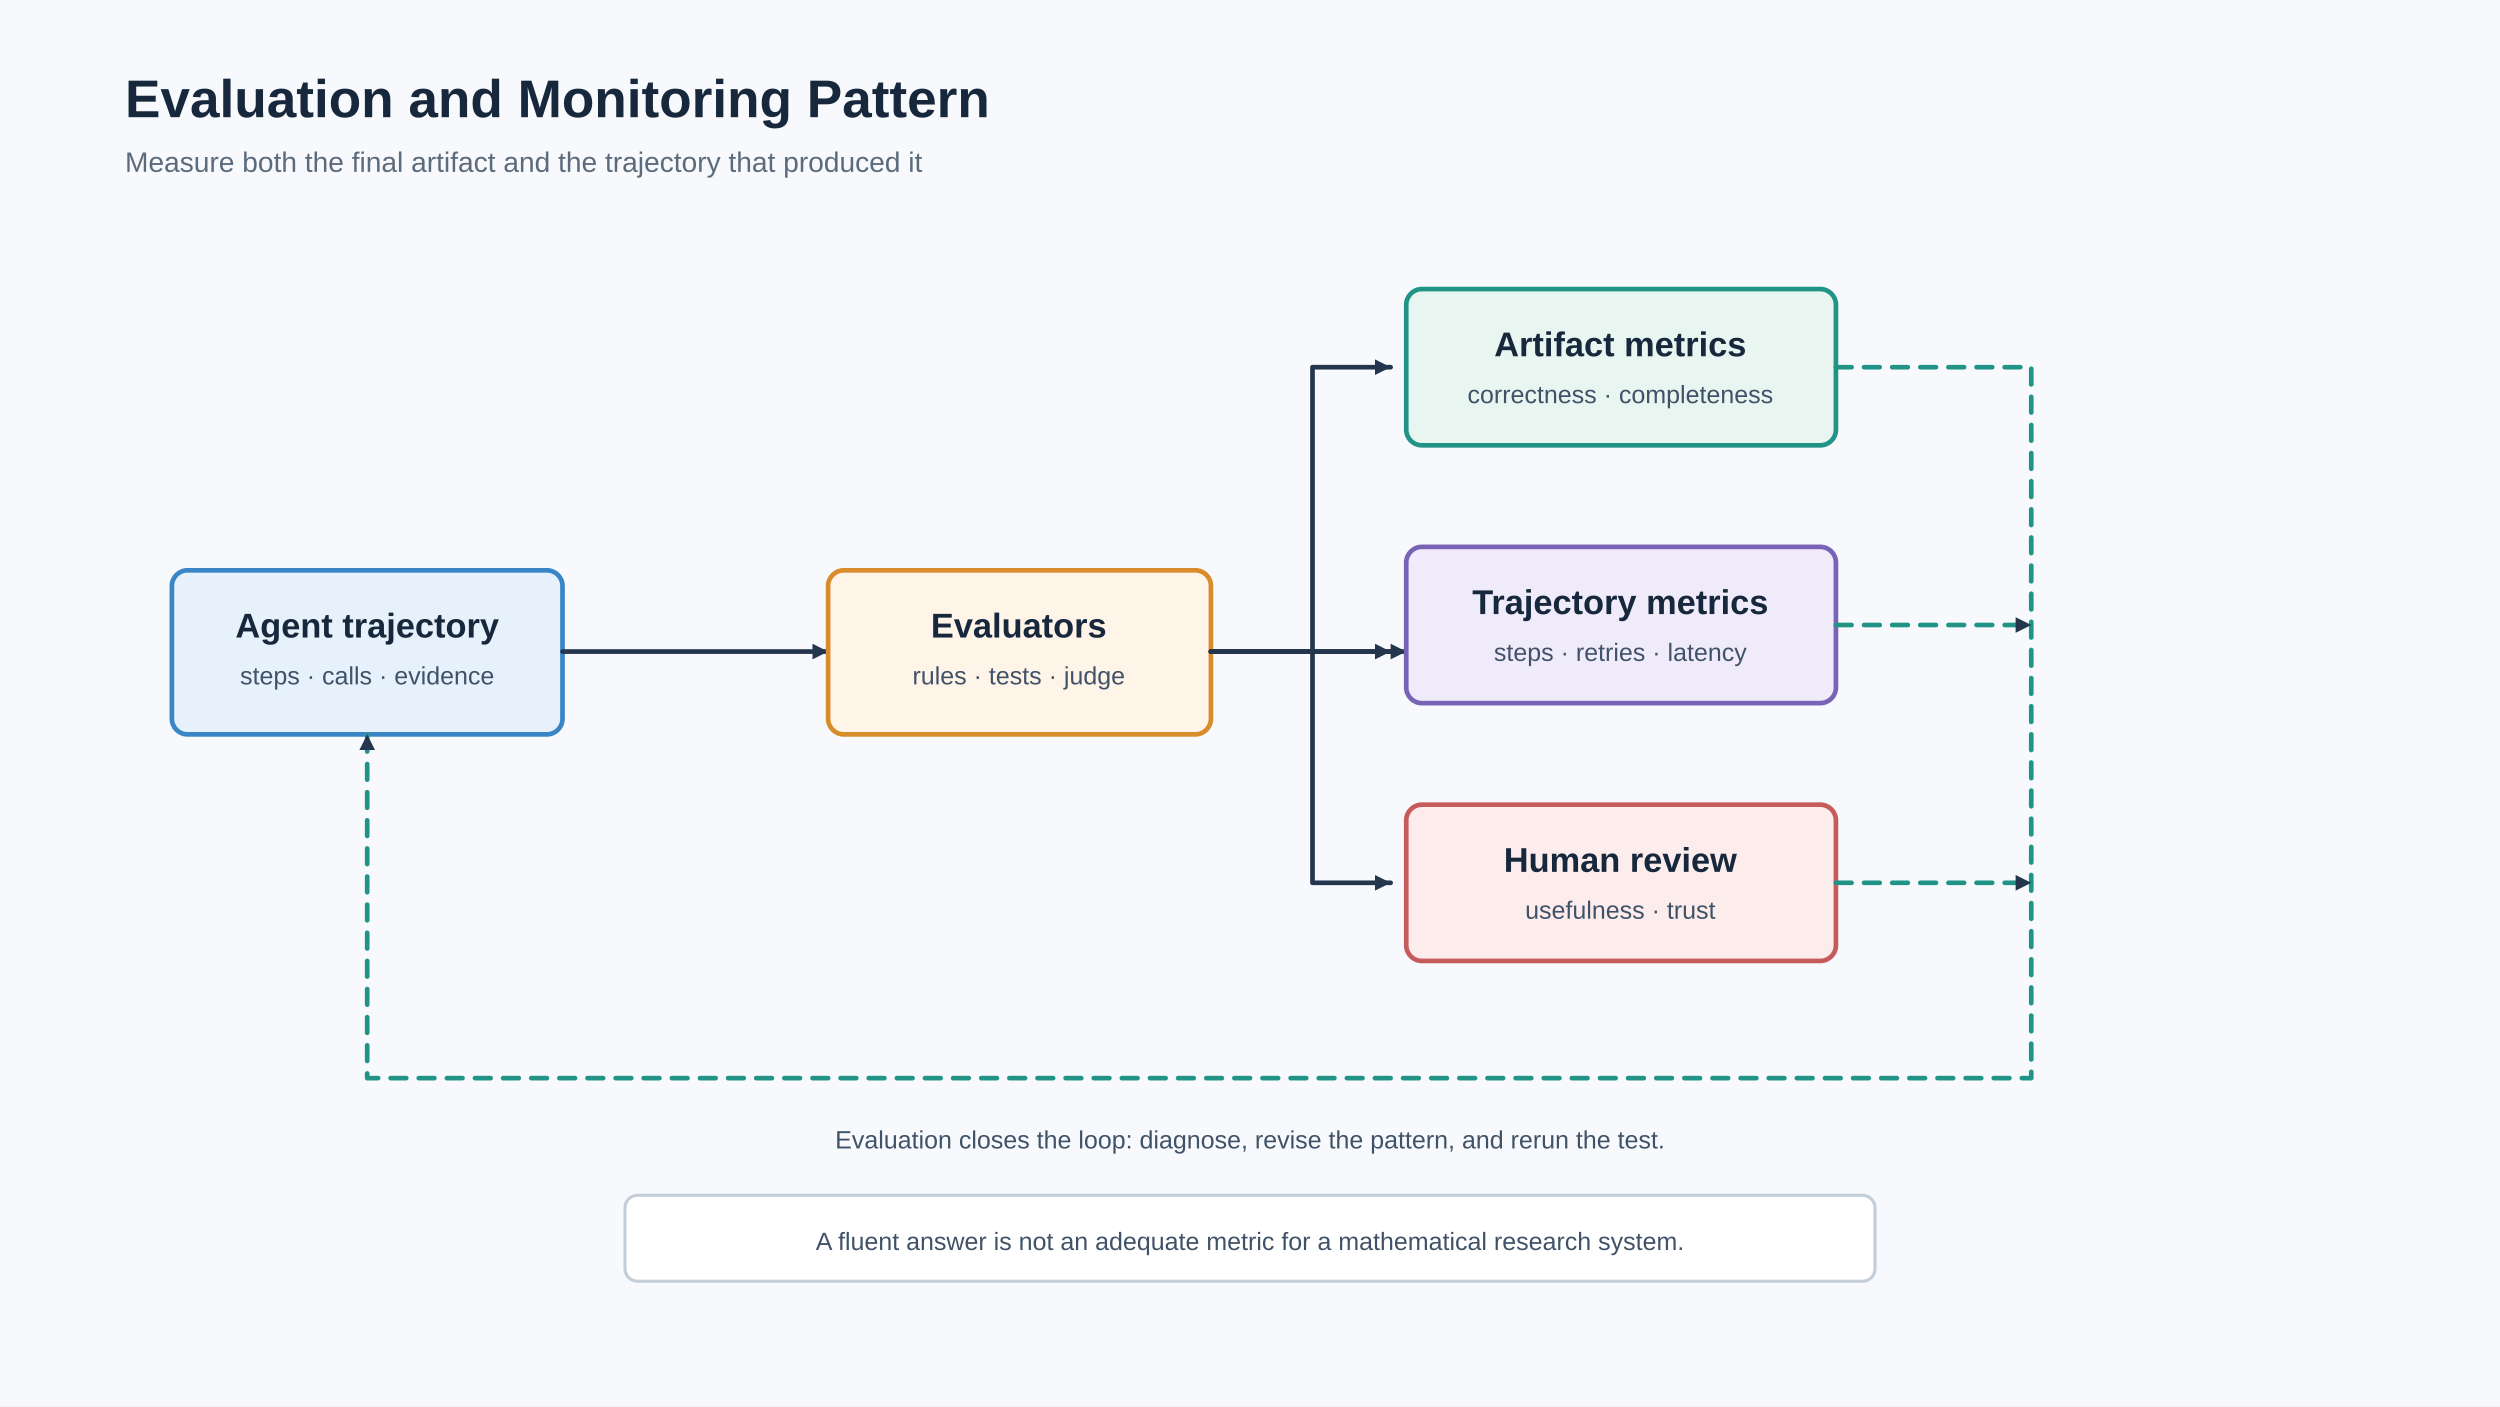
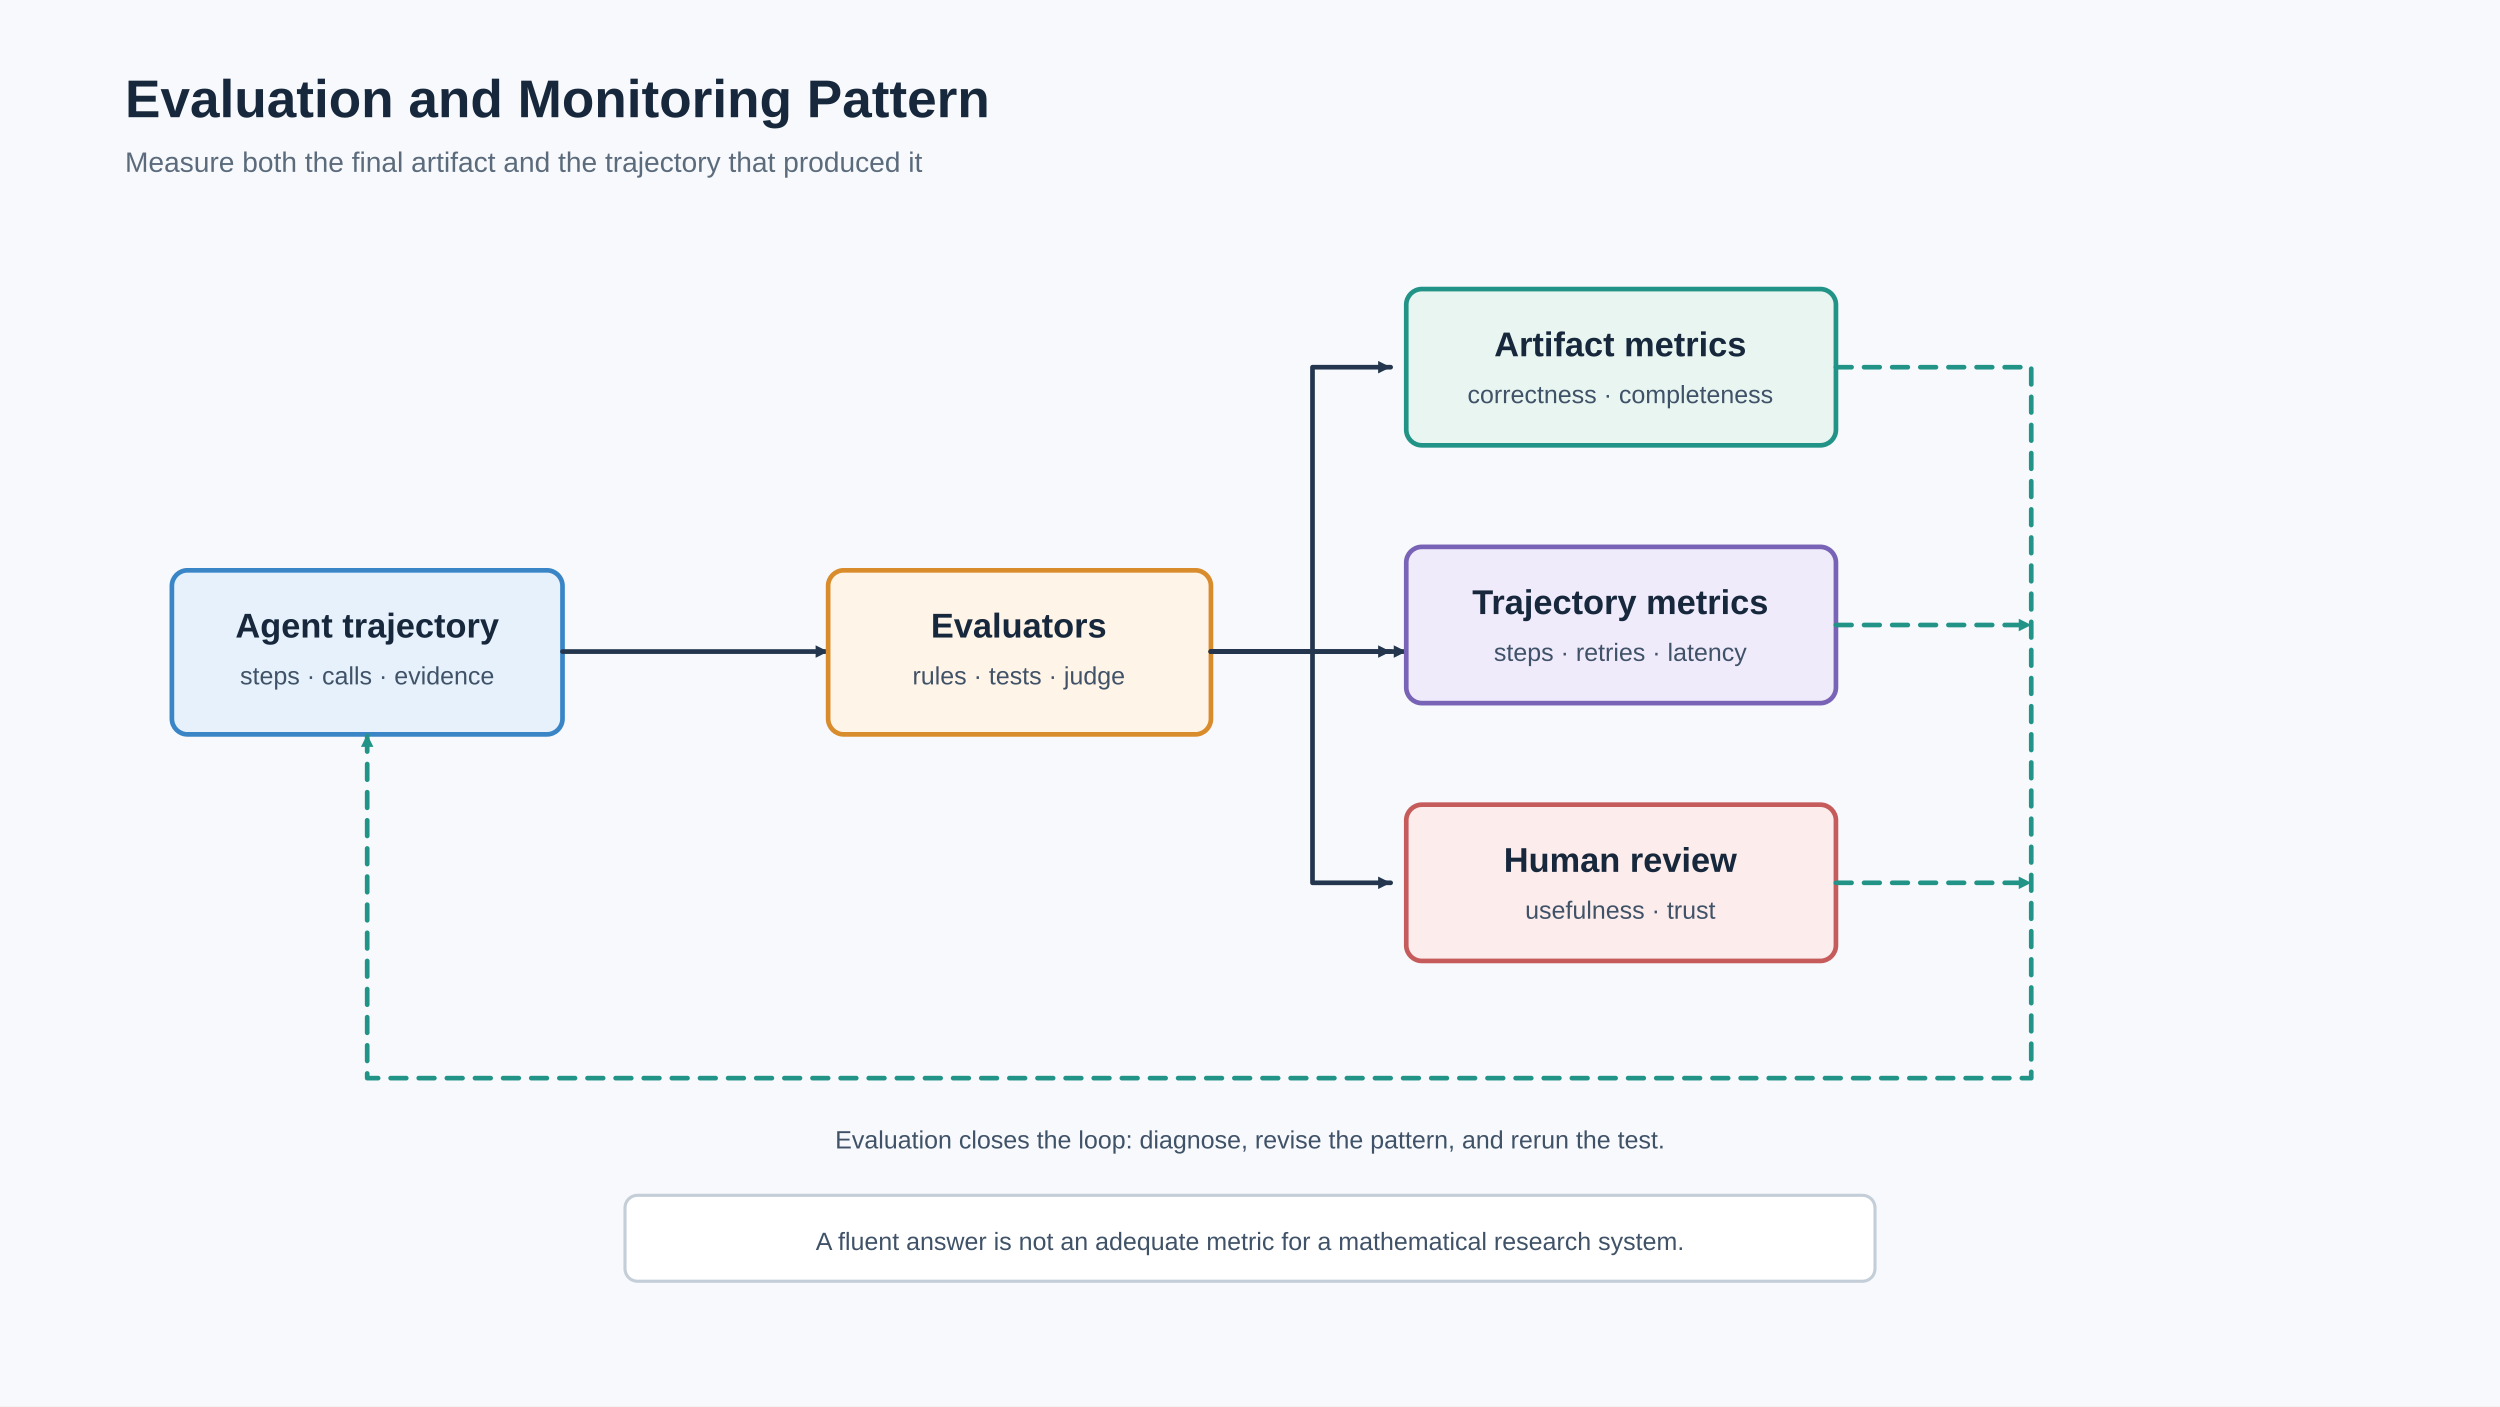
<svg xmlns="http://www.w3.org/2000/svg" width="1600" height="900" viewBox="0 0 1600 900">
  <defs>
-     <marker id="a" markerWidth="10" markerHeight="10" markerUnits="userSpaceOnUse" refX="10" refY="5" orient="auto">
-       <path d="M0 0L10 5 0 10Z" fill="#23364d" />
+     <marker id="a" viewBox="0 0 10 10" markerWidth="8" markerHeight="8" markerUnits="userSpaceOnUse" refX="10" refY="5" orient="auto">
+       <path d="M0 0 L10 5 L0 10 Z" fill="#23364d" />
    </marker>
-     <style>.t{font:700 34px Arial;fill:#17283c}.u{font:400 18px Arial;fill:#5b6b7c}.h{font:700 22px Arial;fill:#17283c}.s{font:400 16px Arial;fill:#405268}.b{stroke-width:3}.l{stroke:#23364d;stroke-width:3;fill:none;marker-end:url(#a);stroke-linecap:round;stroke-linejoin:round}.d{stroke:#219487;stroke-width:3;stroke-dasharray:10 8;fill:none;marker-end:url(#a);stroke-linecap:round;stroke-linejoin:round}</style>
+     <marker id="d-arrow" viewBox="0 0 10 10" markerWidth="8" markerHeight="8" markerUnits="userSpaceOnUse" refX="10" refY="5" orient="auto">
+       <path d="M0 0 L10 5 L0 10 Z" fill="#219487" />
+     </marker>
+     <marker id="r-arrow" viewBox="0 0 10 10" markerWidth="8" markerHeight="8" markerUnits="userSpaceOnUse" refX="10" refY="5" orient="auto">
+       <path d="M0 0 L10 5 L0 10 Z" fill="#c65b5b" />
+     </marker>
+     <style>.t{font:700 34px Arial;fill:#17283c}.u{font:400 18px Arial;fill:#5b6b7c}.h{font:700 22px Arial;fill:#17283c}.s{font:400 16px Arial;fill:#405268}.b{stroke-width:3}.l{stroke:#23364d;stroke-width:3;fill:none;marker-end:url(#a);stroke-linecap:round;stroke-linejoin:round}.d{stroke:#219487;stroke-width:3;stroke-dasharray:10 8;fill:none;marker-end:url(#d-arrow);stroke-linecap:round;stroke-linejoin:round}</style>
  </defs>
  <rect width="1600" height="900" fill="#f7f9fc" />
  <text x="80" y="75" class="t">Evaluation and Monitoring Pattern</text>
  <text x="80" y="110" class="u">Measure both the final artifact and the trajectory that produced it</text>
  <rect x="110" y="365" width="250" height="105" rx="10" fill="#e6f1fb" stroke="#3985c6" class="b" />
  <text x="235" y="408" text-anchor="middle" class="h">Agent trajectory</text>
  <text x="235" y="438" text-anchor="middle" class="s">steps · calls · evidence</text>
  <path d="M360 417H530" class="l" />
  <rect x="530" y="365" width="245" height="105" rx="10" fill="#fff4e8" stroke="#d98c2b" class="b" />
  <text x="652" y="408" text-anchor="middle" class="h">Evaluators</text>
  <text x="652" y="438" text-anchor="middle" class="s">rules · tests · judge</text>
  <path d="M775 417H900" class="l" />
  <rect x="900" y="185" width="275" height="100" rx="10" fill="#e9f5f1" stroke="#219487" class="b" />
  <text x="1037" y="228" text-anchor="middle" class="h">Artifact metrics</text>
  <text x="1037" y="258" text-anchor="middle" class="s">correctness · completeness</text>
  <rect x="900" y="350" width="275" height="100" rx="10" fill="#f0ebfb" stroke="#7863b6" class="b" />
  <text x="1037" y="393" text-anchor="middle" class="h">Trajectory metrics</text>
  <text x="1037" y="423" text-anchor="middle" class="s">steps · retries · latency</text>
  <rect x="900" y="515" width="275" height="100" rx="10" fill="#fceceb" stroke="#c65b5b" class="b" />
  <text x="1037" y="558" text-anchor="middle" class="h">Human review</text>
  <text x="1037" y="588" text-anchor="middle" class="s">usefulness · trust</text>
  <path d="M775 417H840V235H890" class="l" />
  <path d="M775 417H890" class="l" />
  <path d="M775 417H840V565H890" class="l" />
  <path d="M1175 235H1300V690H235V470" class="d" />
  <path d="M1175 400H1300" class="d" />
  <path d="M1175 565H1300" class="d" />
  <text x="800" y="735" text-anchor="middle" class="s">Evaluation closes the loop: diagnose, revise the pattern, and rerun the test.</text>
  <rect x="400" y="765" width="800" height="55" rx="8" fill="#fff" stroke="#c4ced8" stroke-width="2" />
  <text x="800" y="800" text-anchor="middle" class="s">A fluent answer is not an adequate metric for a mathematical research system.</text>
</svg>
